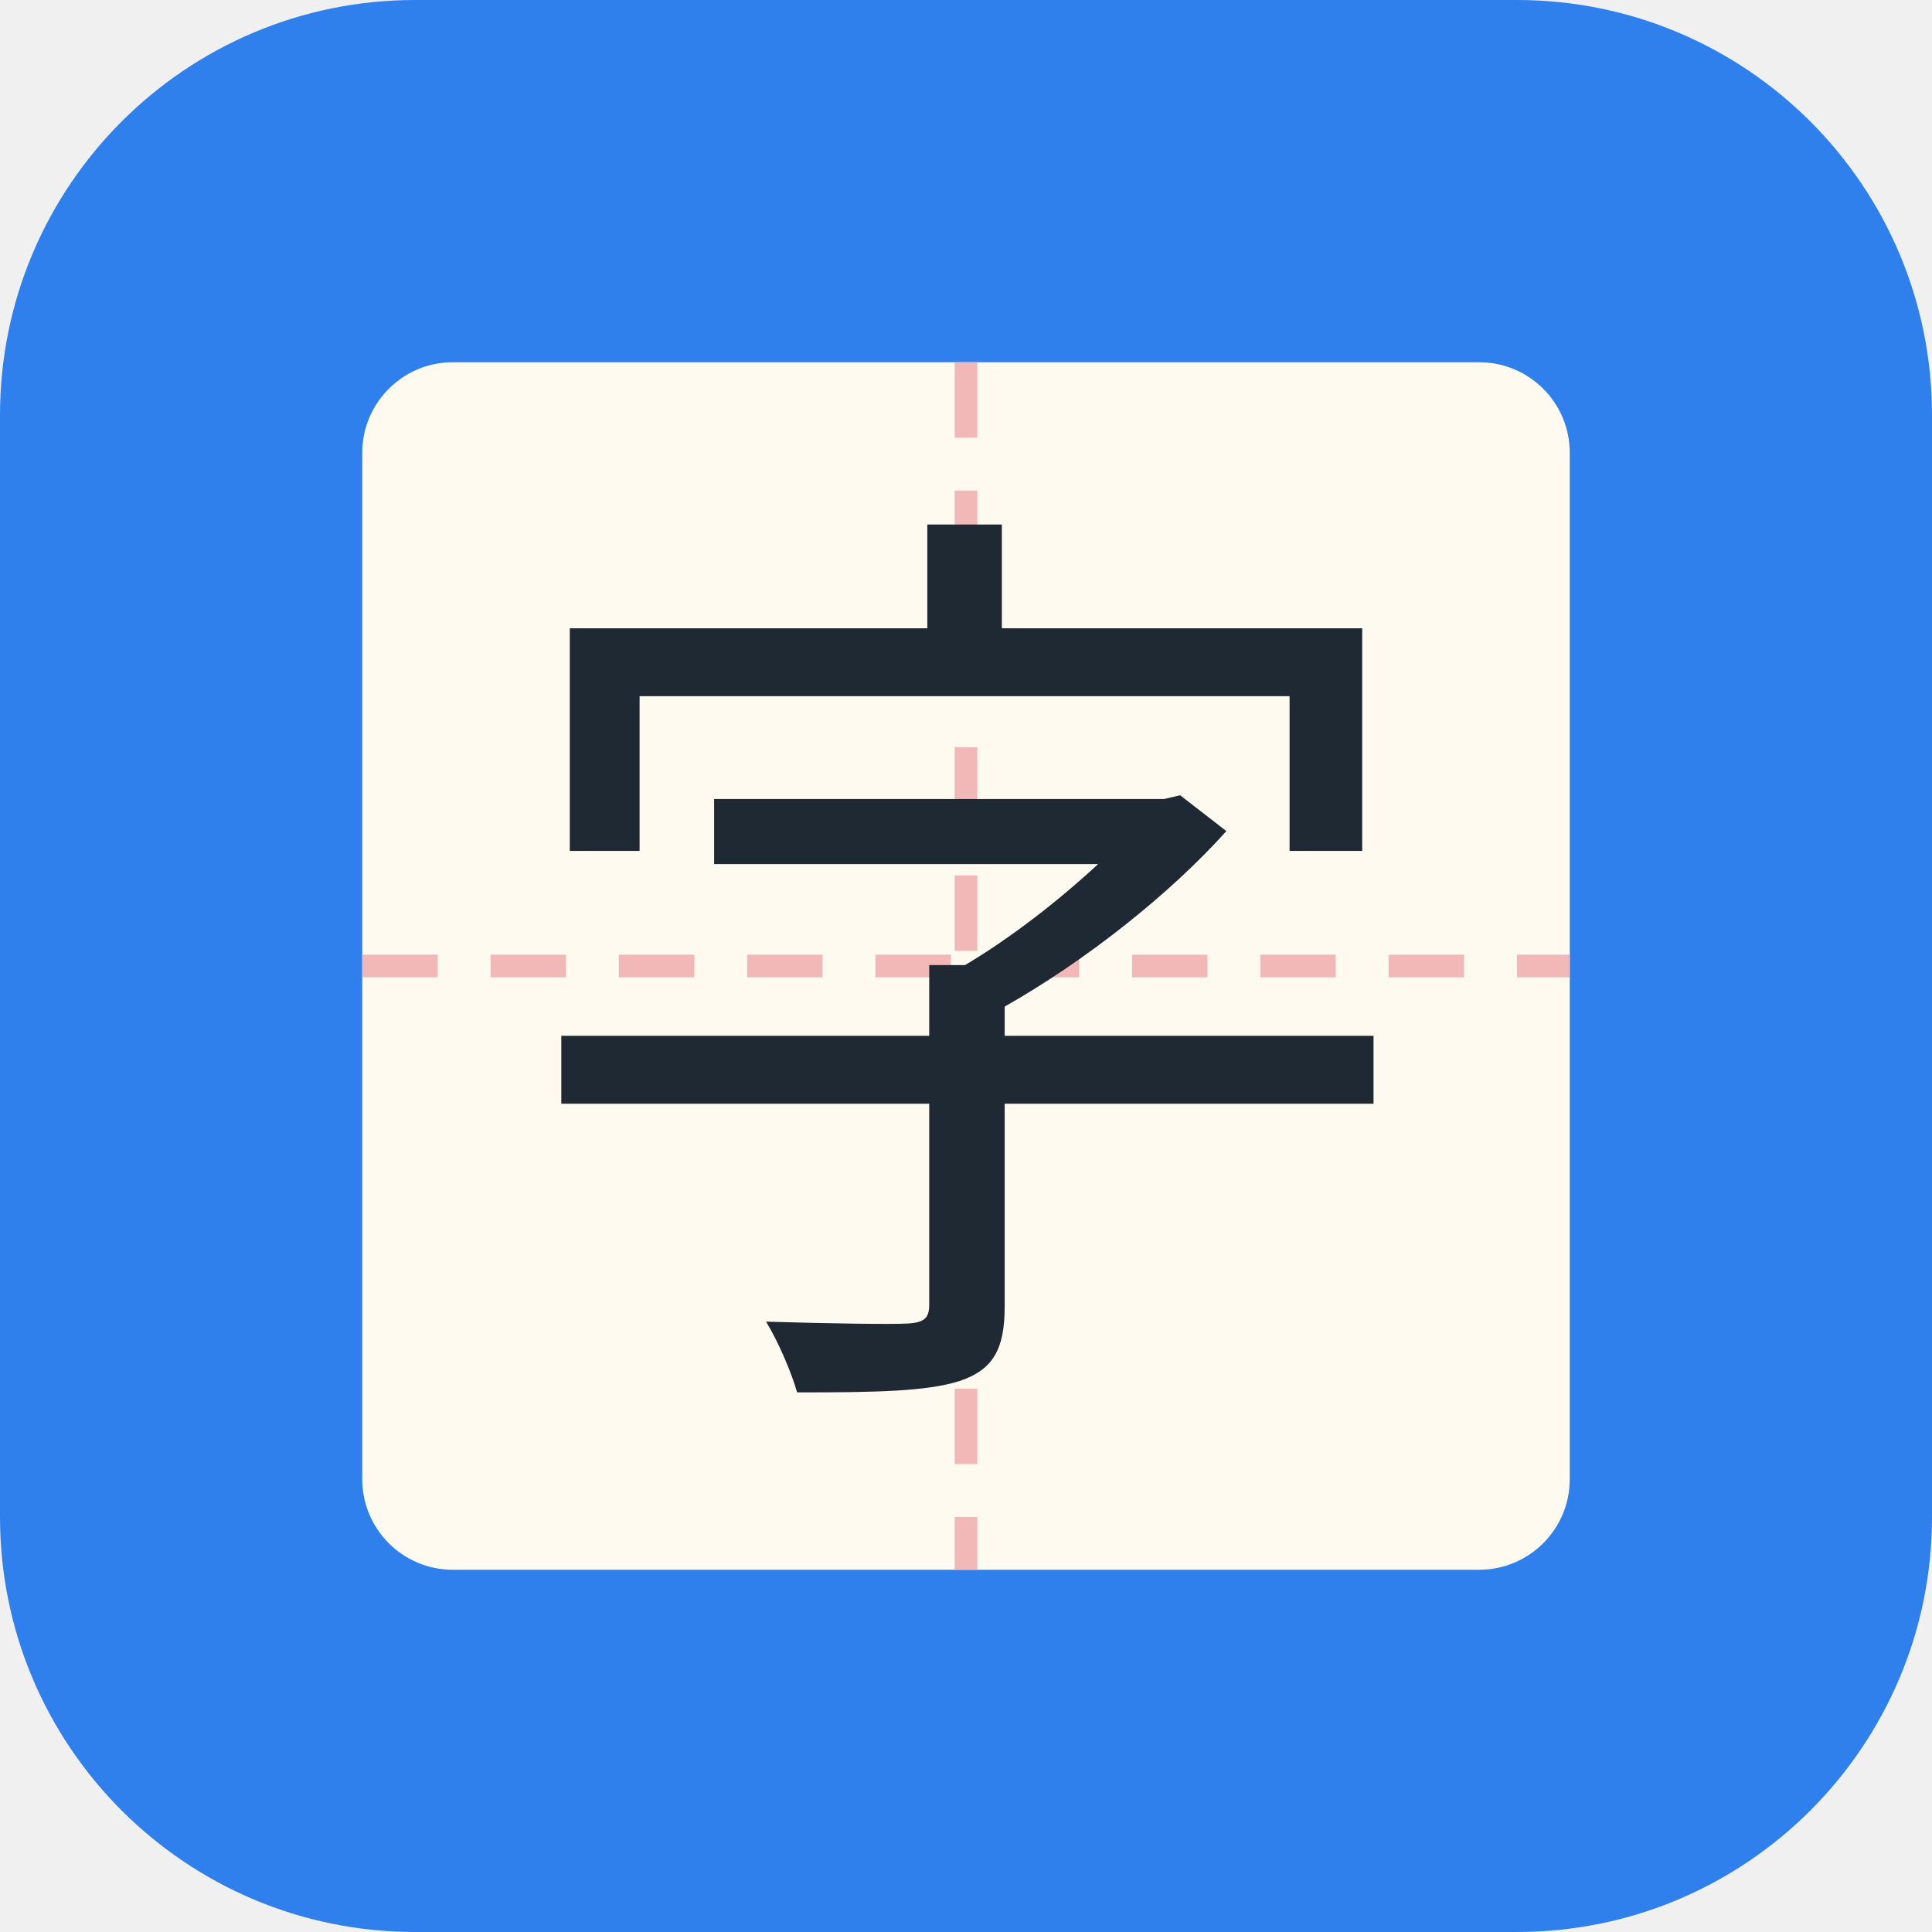
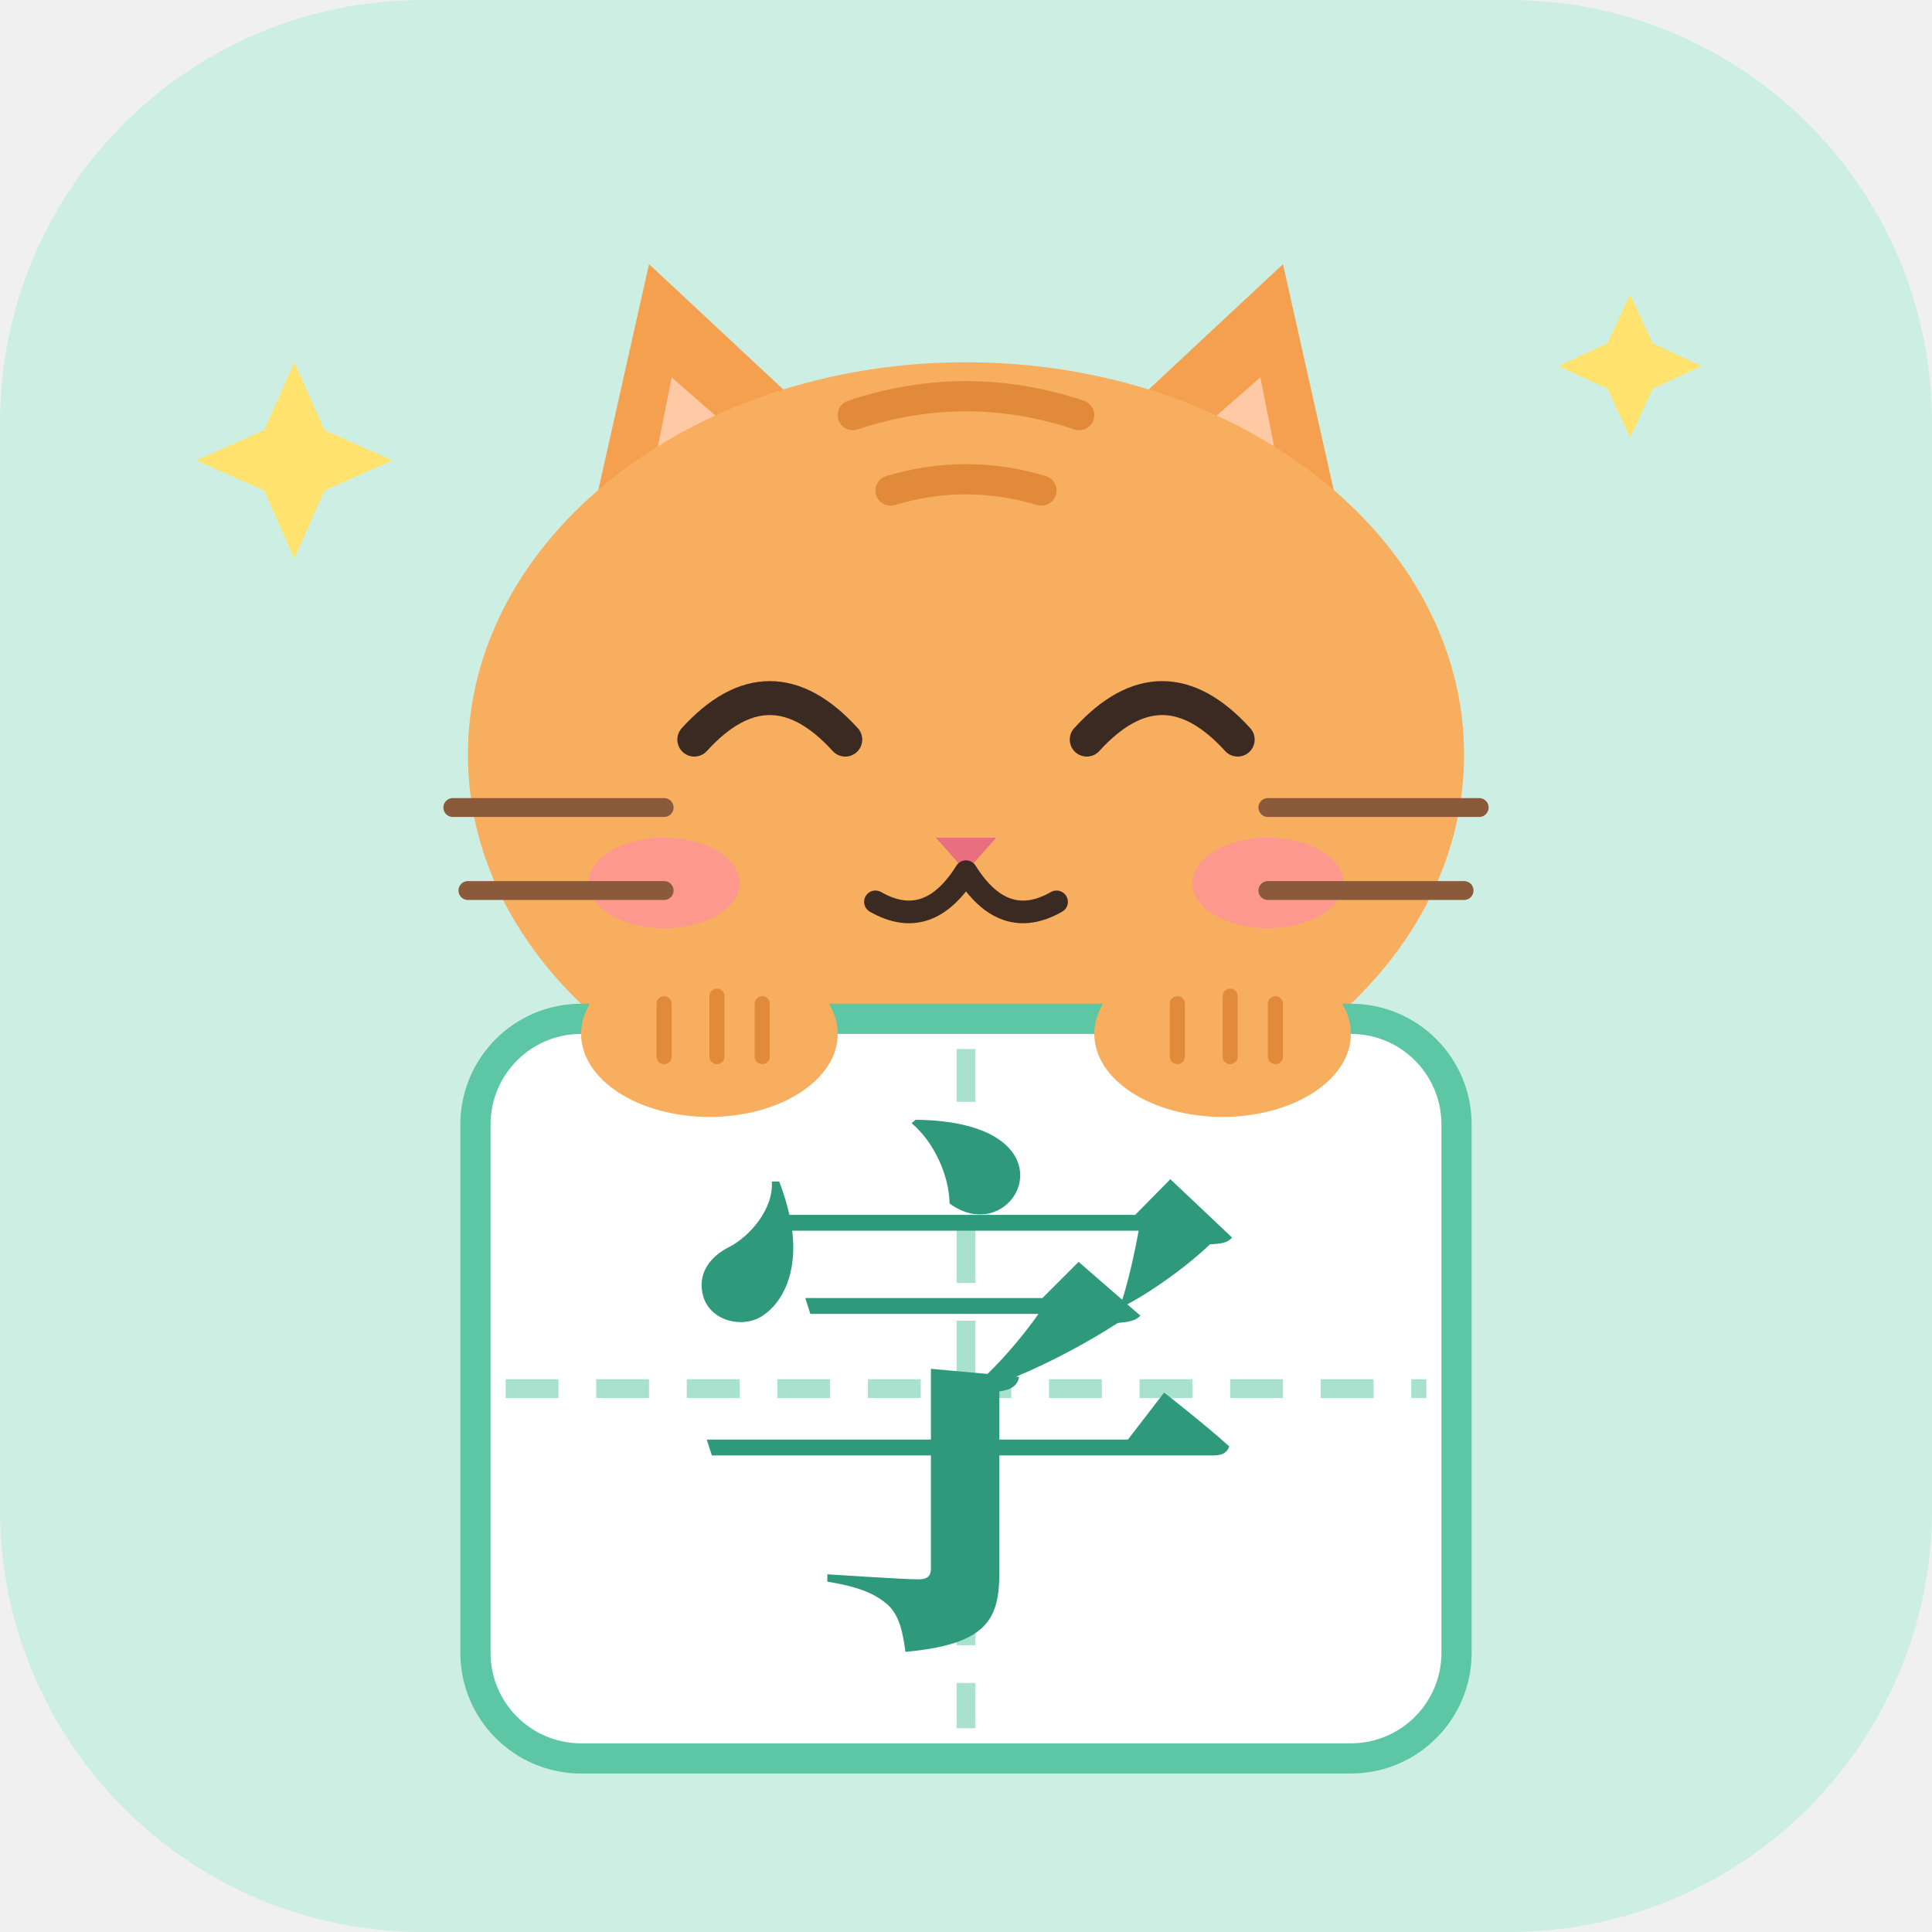
<svg xmlns="http://www.w3.org/2000/svg" viewBox="0 0 512 512">
-   <rect width="512" height="512" rx="110" fill="#2f80ed" />
-   <rect x="96" y="96" width="320" height="320" rx="24" fill="#fffaf0" />
-   <path d="M256 96v320M96 256h320" stroke="#f2b8b8" stroke-width="6" stroke-dasharray="20 14" />
-   <text x="256" y="262" font-size="250" text-anchor="middle" dominant-baseline="middle" fill="#1f2933" font-family="serif">字</text>
+   <rect width="512" height="512" rx="112" fill="#CDEFE3" />
+   <g fill="#FFE36E">
+     <path d="M78 96l8 18 18 8-18 8-8 18-8-18-18-8 18-8z" />
+     <path d="M432 78l6 13 13 6-13 6-6 13-6-13-13-6 13-6z" />
+   </g>
+   <path d="M150 168 L172 70 L232 126 Z" fill="#F5A04E" />
+   <path d="M168 150 L178 100 L210 128 Z" fill="#FFC9A6" />
+   <path d="M362 168 L340 70 L280 126 Z" fill="#F5A04E" />
+   <path d="M344 150 L334 100 L302 128 Z" fill="#FFC9A6" />
+   <ellipse cx="256" cy="200" rx="132" ry="104" fill="#F7AE5E" />
+   <path d="M226 110 q30 -10 60 0 M236 130 q20 -6 40 0" stroke="#E08A3A" stroke-width="8" fill="none" stroke-linecap="round" />
+   <path d="M184 196 q20 -22 40 0" stroke="#3B2A22" stroke-width="9" fill="none" stroke-linecap="round" />
+   <path d="M288 196 q20 -22 40 0" stroke="#3B2A22" stroke-width="9" fill="none" stroke-linecap="round" />
+   <path d="M248 222 h16 l-8 9 z" fill="#E86F7E" />
+   <path d="M256 231 q-10 16 -24 8 M256 231 q10 16 24 8" stroke="#3B2A22" stroke-width="6" fill="none" stroke-linecap="round" />
+   <ellipse cx="176" cy="234" rx="20" ry="12" fill="#FF8FA3" opacity=".7" />
+   <ellipse cx="336" cy="234" rx="20" ry="12" fill="#FF8FA3" opacity=".7" />
+   <path d="M120 214h56M124 236h52M392 214h-56M388 236h-52" stroke="#8A5A3A" stroke-width="5" stroke-linecap="round" />
+   <rect x="126" y="270" width="260" height="196" rx="28" fill="#fff" stroke="#5CC6A5" stroke-width="8" />
+   <path d="M256 278v180M134 368h244" stroke="#A8E2CF" stroke-width="5" stroke-dasharray="14 10" />
+   <text x="256" y="374" font-size="150" text-anchor="middle" dominant-baseline="middle" fill="#2E9A7B" font-weight="700" font-family="'Noto Serif CJK TC','Noto Sans CJK TC',serif">字</text>
+   <ellipse cx="188" cy="274" rx="34" ry="22" fill="#F7AE5E" />
+   <ellipse cx="324" cy="274" rx="34" ry="22" fill="#F7AE5E" />
+   <path d="M176 266v14M190 264v16M202 266v14M312 266v14M326 264v16M338 266v14" stroke="#E08A3A" stroke-width="4" stroke-linecap="round" />
</svg>
